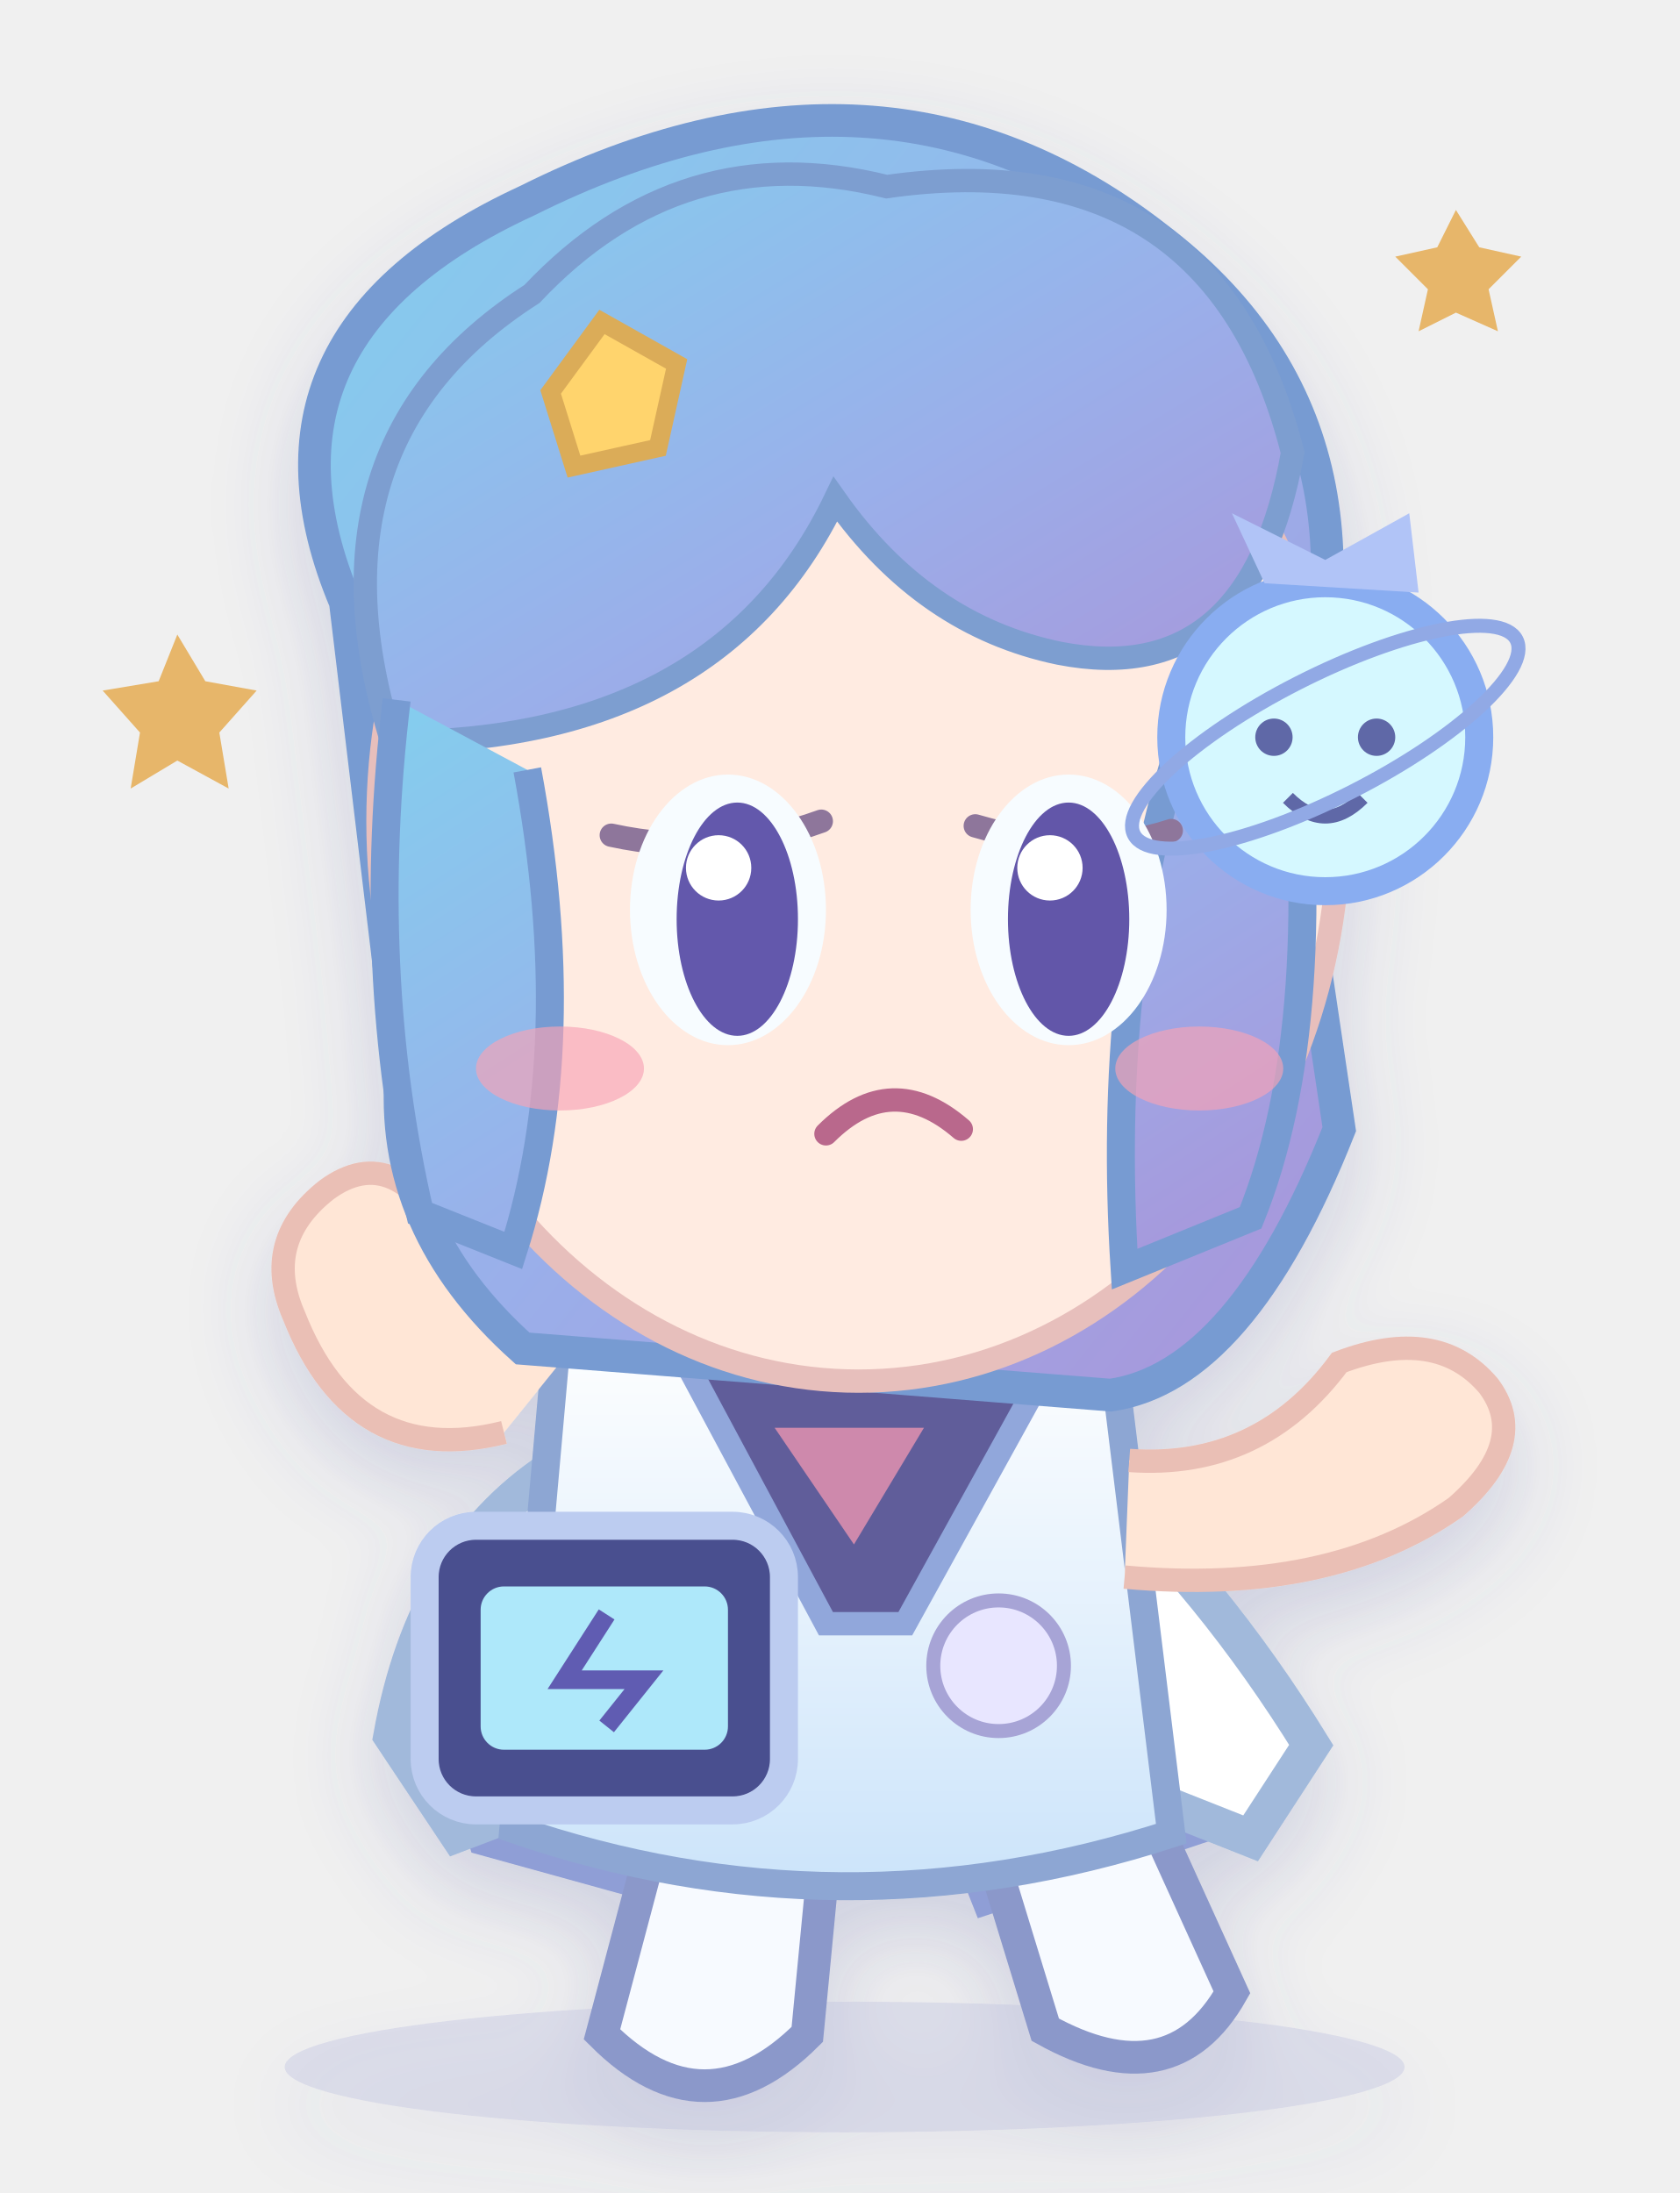
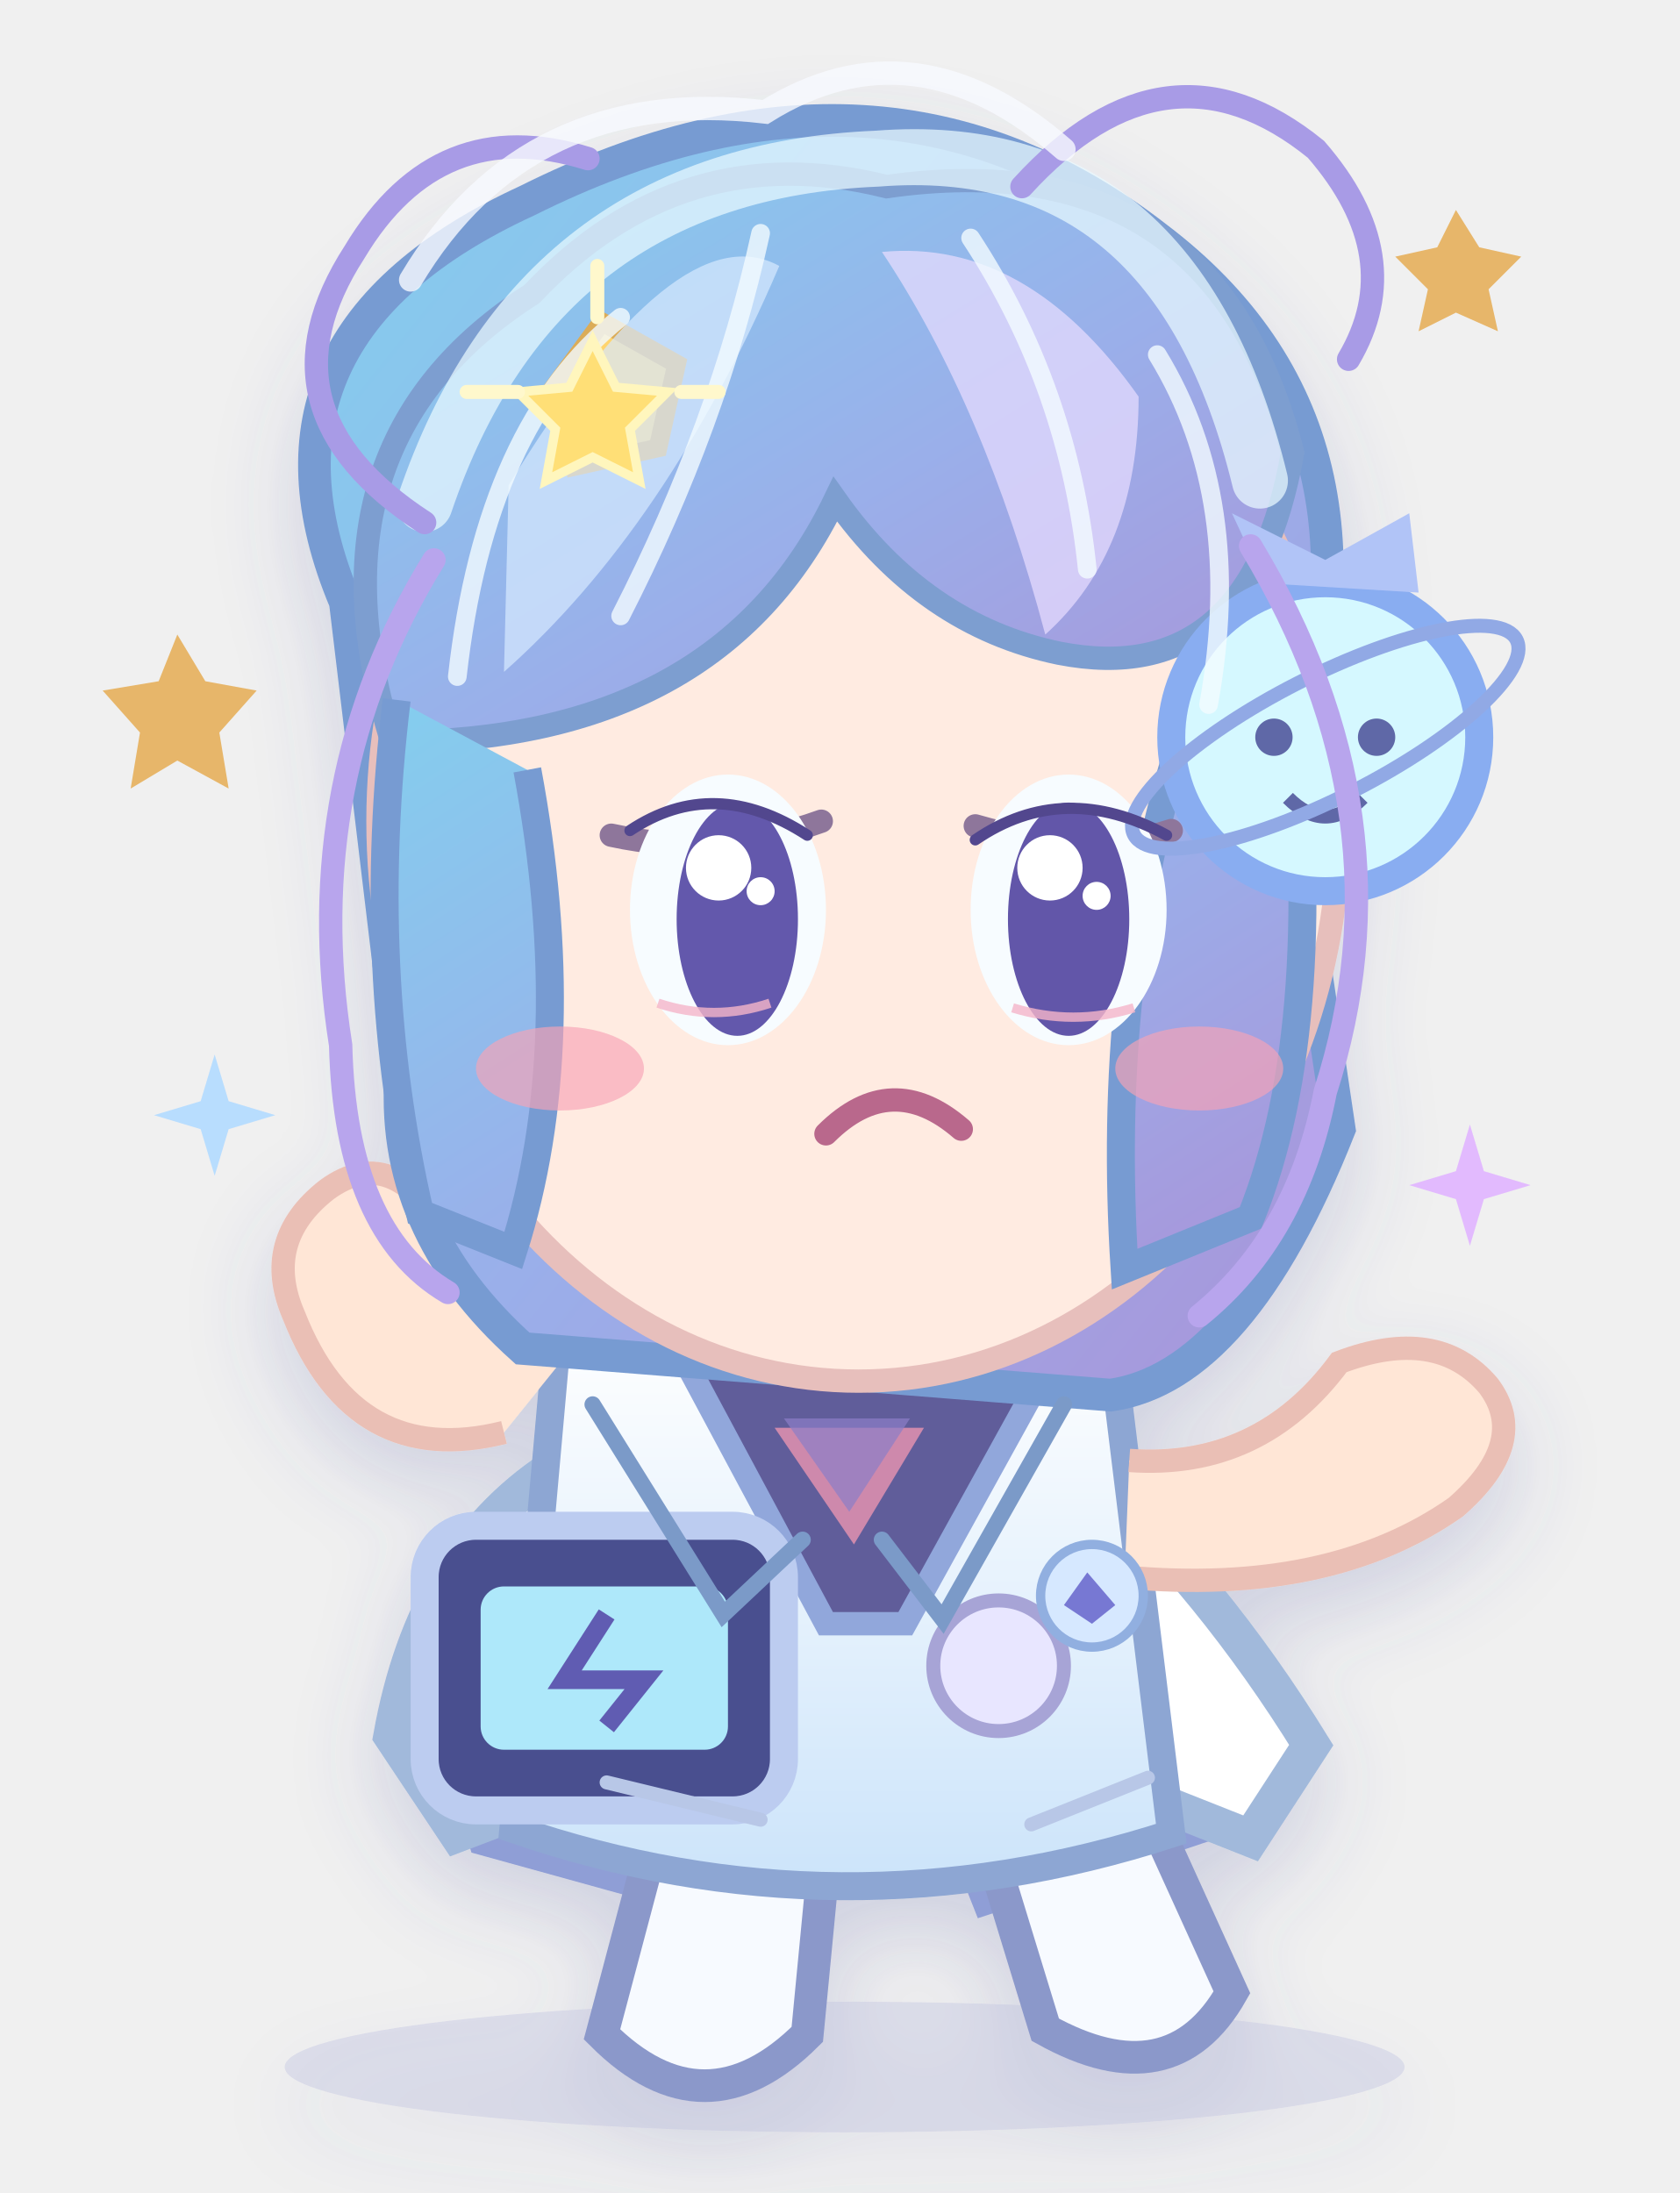
<svg xmlns="http://www.w3.org/2000/svg" viewBox="0 0 360 470" role="img" aria-labelledby="title">
  <defs>
    <linearGradient id="hair" x2="1" y2="1">
      <stop stop-color="#83cfee" />
      <stop offset=".55" stop-color="#9aafea" />
      <stop offset="1" stop-color="#a994d9" />
    </linearGradient>
    <linearGradient id="coat" x2="0" y2="1">
      <stop stop-color="#fff" />
      <stop offset="1" stop-color="#cce4fa" />
    </linearGradient>
    <filter id="sh">
      <feDropShadow dx="0" dy="8" stdDeviation="9" flood-color="#4b57a7" flood-opacity=".2" />
    </filter>
  </defs>
  <g filter="url(#sh)">
    <ellipse cx="181" cy="443" rx="120" ry="14" fill="#b7b9de" opacity=".35" />
    <path d="M115 321 Q90 355 103 395 L150 408 163 370 196 370 211 408 259 392 Q274 354 245 315 Z" fill="#f7f9ff" stroke="#8f9ed6" stroke-width="5" />
    <path d="M142 387 L129 436 Q151 458 173 436 L178 384 M209 386 L224 435 Q251 450 264 427 L244 383" fill="#f7faff" stroke="#8b98ca" stroke-width="7" />
    <path d="M118 315 Q91 333 84 372 L98 393 140 377 152 333 M233 315 Q260 340 281 374 L268 394 220 375 207 330" fill="#fff" stroke="#a1b9db" stroke-width="8" />
    <path d="M119 291 Q181 273 239 295 L251 393 Q180 416 110 392 Z" fill="url(#coat)" stroke="#8da6d3" stroke-width="6" />
    <path d="M147 292 L177 348 194 348 226 290" fill="#605d9a" stroke="#91a7db" stroke-width="5" />
    <path d="M166 306 L183 331 198 306" fill="#ce89ac" />
    <circle cx="214" cy="357" r="14" fill="#e8e6ff" stroke="#a7a4d6" stroke-width="3" />
    <path d="M108 307 Q76 315 63 282 Q56 266 70 255 Q85 244 97 267 L133 276" fill="#ffe6d6" stroke="#eabfb5" stroke-width="5" />
    <path d="M242 313 Q270 315 287 292 Q308 284 319 297 Q328 309 312 323 Q285 342 241 338" fill="#ffe6d6" stroke="#eabfb5" stroke-width="5" />
    <path d="M74 129 Q50 72 113 43 Q189 5 248 51 Q302 92 276 168 L287 242 Q266 295 238 299 L112 289 Q83 263 86 229Z" fill="url(#hair)" stroke="#779bd2" stroke-width="7" />
    <ellipse cx="184" cy="176" rx="103" ry="120" fill="#ffebe1" stroke="#e7bfbc" stroke-width="5" />
    <path d="M84 159 Q64 95 114 63 Q146 29 190 40 Q260 30 277 97 Q268 148 227 140 Q198 134 179 107 Q154 159 84 159Z" fill="url(#hair)" stroke="#7d9ed0" stroke-width="5" />
    <path d="M85 150 Q78 208 90 260 L110 268 Q124 224 113 165 M276 145 Q285 219 268 261 L241 272 Q237 209 253 159" fill="url(#hair)" stroke="#779bd2" stroke-width="6" />
    <path d="M131 179 Q154 184 176 176 M209 177 Q233 184 251 178" fill="none" stroke="#8e769b" stroke-width="5" stroke-linecap="round" />
    <ellipse cx="156" cy="195" rx="21" ry="29" fill="#f7fcff" />
    <ellipse cx="229" cy="195" rx="21" ry="29" fill="#f7fcff" />
    <ellipse cx="158" cy="197" rx="13" ry="25" fill="#6359ac" />
    <ellipse cx="229" cy="197" rx="13" ry="25" fill="#6256a9" />
    <circle cx="154" cy="186" r="7" fill="#fff" />
    <circle cx="225" cy="186" r="7" fill="#fff" />
    <ellipse cx="120" cy="229" rx="18" ry="9" fill="#f7a3b6" opacity=".65" />
    <ellipse cx="257" cy="229" rx="18" ry="9" fill="#f7a3b6" opacity=".65" />
    <path d="M177 243 Q191 229 206 242" stroke="#b9688c" stroke-width="5" fill="none" stroke-linecap="round" />
    <path d="M118 84 l11 -15 16 9 -4 18 -18 4Z" fill="#ffd46d" stroke="#dbac59" stroke-width="4" />
    <rect x="91" y="327" width="77" height="61" rx="11" fill="#4a4f8f" stroke="#bcccf0" stroke-width="6" />
    <rect x="103" y="340" width="53" height="35" rx="5" fill="#aee8fa" />
    <path d="m130 346 -9 14 17 0 -8 10" stroke="#615cb2" fill="none" stroke-width="4" />
  </g>
  <g transform="translate(284 158)">
    <circle cx="0" cy="0" r="33" fill="#d5f8ff" stroke="#89adf1" stroke-width="6" />
    <path d="M-13 -33 -20 -48 0 -38 18 -48 20 -31" fill="#b1c4f7" />
    <circle cx="-11" cy="0" r="4" fill="#5f68a7" />
    <circle cx="11" cy="0" r="4" fill="#5f68a7" />
    <path d="M-8 13 Q0 21 8 13" stroke="#5f68a7" stroke-width="3" fill="none" />
    <ellipse rx="46" ry="13" stroke="#91a9e5" stroke-width="3" fill="none" transform="rotate(-27)" />
  </g>
  <g fill="#e7b66a">
    <path d="m38 136 6 10 11 2 -8 9 2 12 -11 -6 -10 6 2 -12 -8 -9 12 -2Z" />
    <path d="m312 45 5 8 9 2 -7 7 2 9 -9 -4 -8 4 2 -9 -7 -7 9 -2Z" />
  </g>
+   <g aria-hidden="true">
+     <path d="M91 108 Q115 37 188 34 Q252 29 270 103" stroke="#e9f9ff" stroke-width="12" fill="none" stroke-linecap="round" opacity=".72" />
+     <path d="M109 104 Q145 45 167 57 Q143 113 108 144" fill="#d7eaff" opacity=".7" />
+     <path d="M189 54 Q220 51 244 85 Q244 118 224 136 Q211 87 189 54" fill="#e8ddff" opacity=".72" />
+     <path d="M133 68 Q104 91 98 145 M163 50 Q154 91 133 132 M208 51 Q229 83 233 122 M248 76 Q267 107 259 151" stroke="#f3fbff" stroke-width="4" fill="none" stroke-linecap="round" opacity=".8" />
+     <path d="M93 120 Q64 167 73 224 Q74 264 96 277 M268 117 Q303 175 284 234 Q278 265 257 282" stroke="#b8a5ed" stroke-width="5" fill="none" stroke-linecap="round" />
+     <path d="M91 112 Q54 88 76 54 Q94 24 126 34 M219 40 Q250 6 282 32 Q302 55 289 77" stroke="#a89be6" stroke-width="5" fill="none" stroke-linecap="round" />
+     <path d="M88 60 Q113 18 164 24 Q196 4 228 32" stroke="#f8faff" stroke-width="5" fill="none" stroke-linecap="round" opacity=".8" />
+     <path d="m127 73 5 10 11 1-8 8 2 11-10-5-10 5 2-11-8-8 11-1z" fill="#ffdf76" stroke="#fff6bd" stroke-width="2" />
+     <path d="M128 68 V57 M111 84 H100 M146 84 H154" stroke="#fff8cc" stroke-width="3" stroke-linecap="round" />
+     <path d="M135 178 Q153 166 173 179 M209 180 Q228 167 250 179" fill="none" stroke="#52478e" stroke-width="2.4" stroke-linecap="round" />
+     <circle cx="163" cy="191" r="3" fill="#fff" />
+     <circle cx="235" cy="192" r="3" fill="#fff" />
+     <path d="M141 215 Q153 219 165 215 M217 216 Q230 220 243 216" fill="none" stroke="#f5b5c9" stroke-width="2" opacity=".8" />
+     <path d="M127 301 L155 346 L172 330 M228 301 L202 347 L189 330" fill="none" stroke="#7b9ac8" stroke-width="3.5" stroke-linecap="round" />
+     <path d="M130 382 L163 390 M221 391 L246 381" stroke="#b8c7e7" stroke-width="3" stroke-linecap="round" />
+     <circle cx="234" cy="342" r="11" fill="#d6e8ff" stroke="#91afe0" stroke-width="2" />
+     <path d="M228 344 L233 337 239 344 234 348Z" fill="#7778d3" />
+     <path d="M168 304 L182 324 195 304" fill="#8b7ec8" opacity=".7" />
+     <path d="m46 226 3 10 10 3-10 3-3 10-3-10-10-3 10-3z" fill="#b6dcff" opacity=".95" />
+     <path d="m315 241 3 10 10 3-10 3-3 10-3-10-10-3 10-3z" fill="#e2b8ff" opacity=".95" />
+   </g>
</svg>
